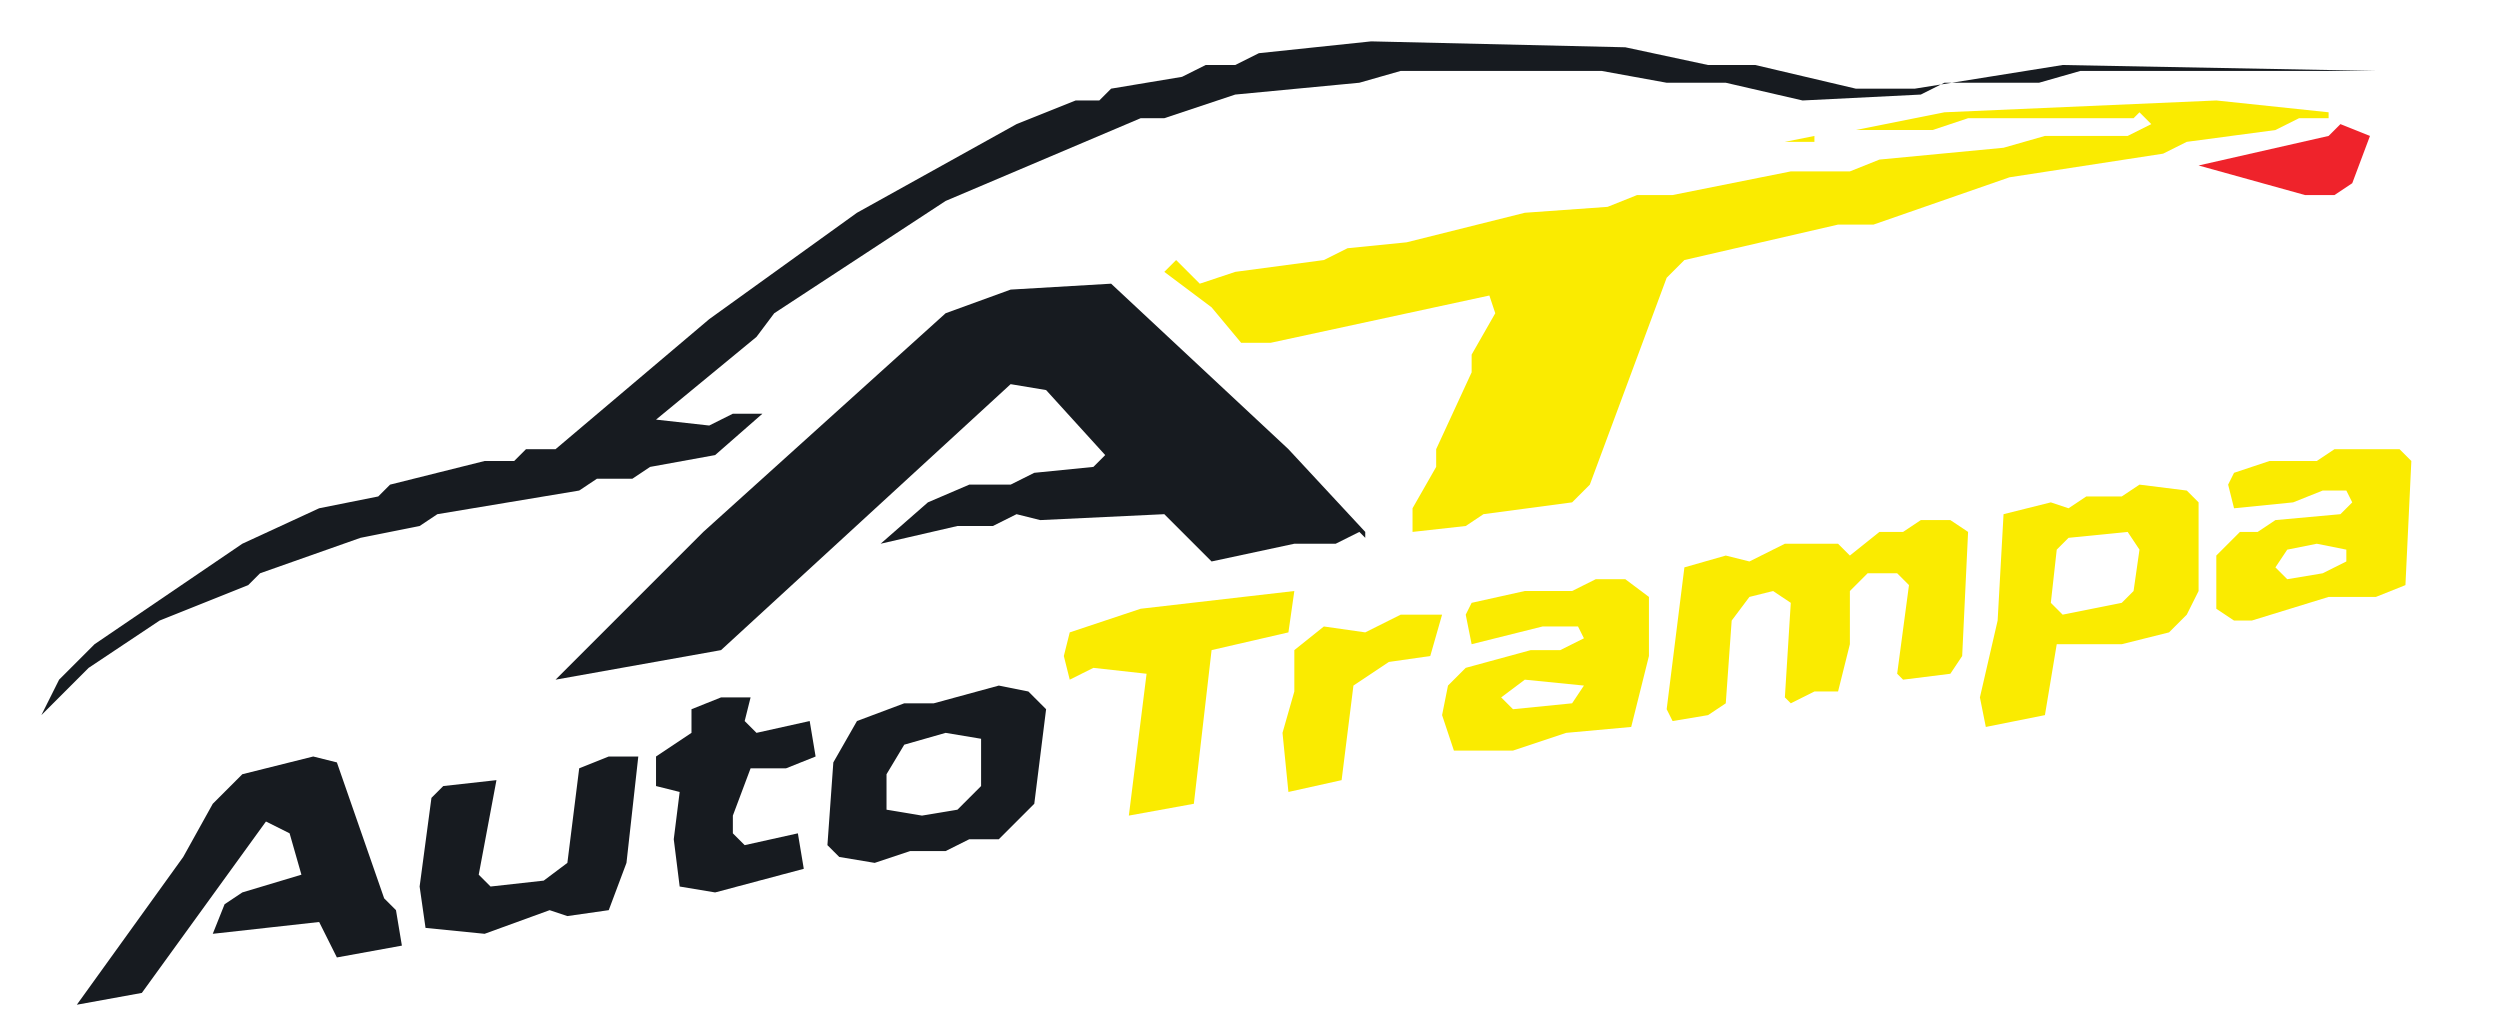
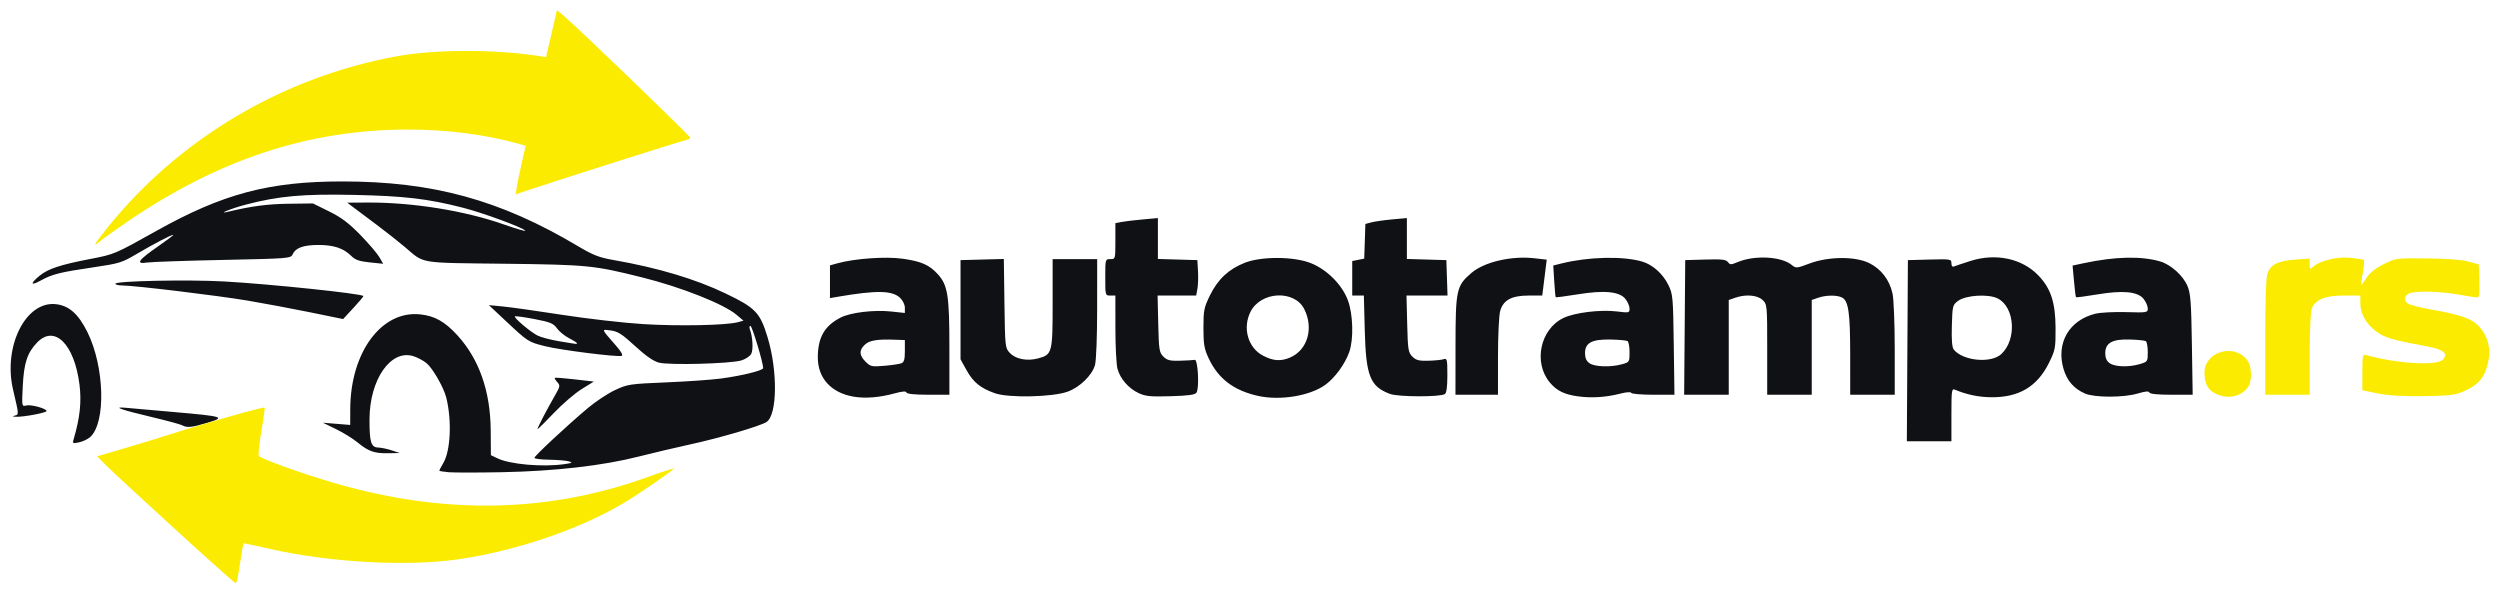
- <svg xmlns="http://www.w3.org/2000/svg" viewBox="0 0 423 175">
-   <path fill="#171B20" fill-rule="evenodd" d="M108 128 L103 128 L98 130 L96 146 L92 149 L83 150 L81 148 L84 132 L75 133 L73 135 L71 150 L72 157 L82 158 L93 154 L96 155 L103 154 L106 146ZM57 129 L53 128 L41 131 L36 136 L31 145 L13 170 L24 168 L45 139 L49 141 L51 148 L41 151 L38 153 L36 158 L54 156 L57 162 L68 160 L67 154 L65 152ZM137 122 L128 124 L126 122 L127 118 L122 118 L117 120 L117 124 L111 128 L111 133 L115 134 L114 142 L115 150 L121 151 L136 147 L135 141 L126 143 L124 141 L124 138 L127 130 L133 130 L138 128ZM177 120 L174 117 L169 116 L158 119 L153 119 L145 122 L141 129 L140 143 L142 145 L148 146 L154 144 L160 144 L164 142 L169 142 L175 136ZM166 125 L166 133 L162 137 L156 138 L150 137 L150 131 L153 126 L160 124ZM231 90 L218 76 L188 48 L171 49 L160 53 L119 90 L94 115 L122 110 L171 65 L177 66 L187 77 L185 79 L175 80 L171 82 L164 82 L157 85 L149 92 L162 89 L168 89 L172 87 L176 88 L197 87 L205 95 L219 92 L226 92 L230 90 L231 91ZM402 12 L349 11 L324 15 L314 15 L297 11 L289 11 L275 8 L232 7 L213 9 L209 11 L204 11 L200 13 L188 15 L186 17 L182 17 L172 21 L145 36 L120 54 L94 76 L89 76 L87 78 L82 78 L66 82 L64 84 L54 86 L41 92 L16 109 L10 115 L7 121 L15 113 L27 105 L42 99 L44 97 L61 91 L71 89 L74 87 L98 83 L101 81 L107 81 L110 79 L121 77 L129 70 L124 70 L120 72 L111 71 L128 57 L131 53 L160 34 L193 20 L197 20 L209 16 L230 14 L237 12 L271 12 L282 14 L292 14 L305 17 L325 16 L329 14 L345 14 L352 12Z" />
-   <path fill="#FAEB00" fill-rule="evenodd" d="M244 104 L237 104 L231 107 L224 106 L219 110 L219 117 L217 124 L218 134 L227 132 L229 116 L235 112 L242 111ZM219 100 L193 103 L181 107 L180 111 L181 115 L185 113 L194 114 L191 138 L202 136 L205 110 L218 107ZM279 101 L275 98 L270 98 L266 100 L258 100 L249 102 L248 104 L249 109 L261 106 L267 106 L268 108 L264 110 L259 110 L248 113 L245 116 L244 121 L246 127 L256 127 L265 124 L276 123 L279 111ZM254 118 L258 115 L268 116 L266 119 L256 120ZM333 90 L330 88 L325 88 L322 90 L318 90 L313 94 L311 92 L302 92 L296 95 L292 94 L285 96 L282 120 L283 122 L289 121 L292 119 L293 105 L296 101 L300 100 L303 102 L302 118 L303 119 L307 117 L311 117 L313 109 L313 100 L316 97 L321 97 L323 99 L321 114 L322 115 L330 114 L332 111ZM370 83 L362 82 L359 84 L353 84 L350 86 L347 85 L339 87 L338 105 L335 118 L336 123 L346 121 L348 109 L359 109 L367 107 L370 104 L372 100 L372 85ZM360 90 L362 93 L361 100 L359 102 L349 104 L347 102 L348 93 L350 91ZM408 78 L406 76 L395 76 L392 78 L384 78 L378 80 L377 82 L378 86 L388 85 L393 83 L397 83 L398 85 L396 87 L385 88 L382 90 L379 90 L375 94 L375 103 L378 105 L381 105 L394 101 L402 101 L407 99ZM397 93 L397 95 L393 97 L387 98 L385 96 L387 93 L392 92ZM302 24 L307 24 L307 23ZM394 19 L375 17 L329 19 L314 22 L327 22 L333 20 L361 20 L362 19 L364 21 L360 23 L346 23 L339 25 L318 27 L313 29 L303 29 L283 33 L277 33 L272 35 L258 36 L238 41 L228 42 L224 44 L209 46 L203 48 L199 44 L197 46 L205 52 L210 58 L215 58 L252 50 L253 53 L249 60 L249 63 L243 76 L243 79 L239 86 L239 90 L248 89 L251 87 L266 85 L269 82 L282 47 L285 44 L311 38 L317 38 L340 30 L366 26 L370 24 L385 22 L389 20 L394 20Z" />
-   <path fill="#EF232B" fill-rule="evenodd" d="M401 23 L396 21 L394 23 L372 28 L390 33 L395 33 L398 31Z" />
+ <svg xmlns="http://www.w3.org/2000/svg" width="1235" height="293" viewBox="0 0 1235 293" role="img" aria-labelledby="title desc">
+   <path id="car-and-wordmark" fill="#101114" fill-rule="evenodd" d="M221.750,233.285 C219.137,233.068 217.000,232.716 217.000,232.502 C217.000,232.289 217.904,230.583 219.008,228.711 C222.587,222.645 223.267,207.810 220.483,196.500 C219.265,191.550 213.862,182.062 210.788,179.475 C209.205,178.143 206.174,176.533 204.053,175.898 C192.965,172.576 182.624,187.525 182.539,207.000 C182.489,218.367 183.274,220.979 186.769,221.077 C188.271,221.119 191.300,221.747 193.500,222.472 L197.500,223.790 191.815,223.895 C184.927,224.022 182.083,223.022 176.629,218.552 C174.331,216.669 169.536,213.708 165.975,211.973 L159.500,208.817 166.250,209.371 L173.000,209.925 173.017,202.212 C173.081,174.137 188.386,153.315 207.509,155.289 C214.696,156.031 219.766,158.869 225.909,165.591 C236.725,177.425 242.275,193.261 242.413,212.679 L242.500,224.858 245.810,226.442 C251.999,229.402 268.006,230.803 278.610,229.313 C282.756,228.730 283.120,228.517 281.000,227.912 C279.625,227.520 275.238,227.155 271.250,227.100 C267.262,227.045 264.000,226.628 264.000,226.174 C264.000,225.243 279.931,210.403 290.418,201.567 C294.223,198.361 300.249,194.374 303.809,192.709 C310.020,189.802 311.043,189.648 329.088,188.895 C339.431,188.463 351.630,187.605 356.197,186.988 C366.849,185.548 377.000,183.023 377.000,181.813 C377.000,179.130 371.537,161.000 370.729,161.000 C370.210,161.000 370.080,161.767 370.440,162.705 C371.831,166.330 372.185,172.786 371.104,174.806 C370.484,175.965 368.294,177.424 366.238,178.050 C360.875,179.682 330.460,180.488 325.456,179.131 C322.716,178.388 318.920,175.738 313.691,170.920 C307.297,165.028 305.242,163.711 301.735,163.257 C296.937,162.634 296.748,162.104 304.465,170.943 C306.907,173.741 307.885,175.538 307.105,175.798 C305.041,176.486 276.990,172.954 269.352,171.044 C260.974,168.949 260.834,168.860 249.909,158.617 L241.500,150.733 248.500,151.406 C252.350,151.776 265.625,153.649 278.000,155.568 C290.375,157.487 308.375,159.538 318.000,160.125 C335.262,161.177 358.758,160.705 364.391,159.191 L367.281,158.415 363.891,155.544 C357.534,150.162 336.530,141.848 317.000,136.982 C293.233,131.062 290.327,130.776 249.000,130.287 C206.123,129.781 209.891,130.417 200.000,122.019 C196.975,119.451 190.639,114.458 185.919,110.925 C181.200,107.391 176.025,103.513 174.419,102.306 L171.500,100.111 181.500,100.056 C203.817,99.934 229.572,104.070 248.903,110.879 C254.997,113.025 259.755,114.412 259.475,113.960 C258.561,112.481 238.504,105.109 228.394,102.536 C211.207,98.162 199.789,96.827 174.972,96.288 C149.739,95.741 137.706,96.818 121.415,101.085 C114.217,102.971 106.678,106.061 113.000,104.534 C124.144,101.843 132.205,100.784 142.549,100.653 L154.597,100.500 162.549,104.425 C168.631,107.427 172.263,110.158 178.000,116.044 C182.125,120.276 186.354,125.217 187.397,127.023 L189.294,130.306 182.667,129.627 C177.461,129.094 175.497,128.406 173.510,126.419 C169.719,122.628 164.825,120.998 157.282,121.015 C149.837,121.031 145.992,122.425 144.576,125.621 C143.675,127.655 142.815,127.724 110.076,128.405 C91.609,128.789 74.753,129.372 72.617,129.701 C66.837,130.590 68.222,128.545 77.983,121.778 C82.567,118.600 86.006,116.000 85.626,116.000 C84.535,116.000 75.714,120.612 67.374,125.543 C60.259,129.749 58.824,130.189 46.123,132.055 C29.739,134.463 25.804,135.445 20.250,138.512 C15.094,141.359 14.716,140.204 19.510,136.252 C23.699,132.800 29.744,130.789 44.455,127.958 C56.618,125.616 56.548,125.646 77.173,114.104 C110.037,95.713 132.804,89.646 169.000,89.632 C213.826,89.615 247.090,98.741 285.512,121.601 C293.039,126.079 295.954,127.212 303.196,128.475 C324.950,132.269 343.610,137.845 358.500,145.003 C373.268,152.101 375.444,154.367 379.148,166.500 C384.256,183.231 383.999,205.015 378.652,208.475 C375.530,210.496 355.482,216.379 341.000,219.525 C334.125,221.018 322.650,223.725 315.500,225.540 C297.674,230.064 274.051,232.769 248.000,233.268 C236.175,233.495 224.363,233.503 221.750,233.285Z M285.000,169.520 C285.000,169.257 283.238,168.142 281.084,167.043 C278.931,165.944 276.258,163.767 275.146,162.204 C273.397,159.749 271.883,159.125 263.973,157.603 C258.941,156.635 254.617,156.050 254.364,156.303 C253.730,156.937 261.842,163.826 265.439,165.709 C267.056,166.555 271.781,167.820 275.939,168.521 C285.566,170.143 285.000,170.081 285.000,169.520Z M36.407,216.861 C39.492,206.428 40.338,198.475 39.267,189.989 C36.734,169.924 26.916,160.219 18.287,169.250 C13.465,174.296 11.821,179.306 11.252,190.690 C10.747,200.808 10.759,200.876 12.945,200.304 C15.277,199.694 23.000,201.809 23.000,203.057 C23.000,203.906 11.525,206.057 7.918,205.884 C6.063,205.795 5.931,205.657 7.350,205.291 C9.369,204.771 9.386,205.024 6.457,192.500 C1.450,171.091 12.730,148.582 27.625,150.261 C34.113,150.993 38.724,155.083 43.191,164.073 C51.641,181.079 52.400,208.706 44.613,215.847 C43.451,216.912 40.972,218.108 39.104,218.504 C35.883,219.186 35.744,219.101 36.407,216.861Z M942.240,173.250 L942.500,128.500 953.250,128.216 C963.621,127.942 964.000,128.007 964.000,130.050 C964.000,131.356 964.478,131.966 965.250,131.642 C965.938,131.354 969.593,130.131 973.373,128.924 C985.884,124.931 998.778,127.647 1006.863,135.978 C1013.092,142.396 1015.383,149.348 1015.447,162.021 C1015.497,171.950 1015.315,172.918 1012.208,179.229 C1006.405,191.017 997.307,196.408 983.506,196.235 C977.358,196.158 971.635,194.959 965.750,192.513 C964.135,191.842 964.000,192.800 964.000,204.893 L964.000,218.000 952.990,218.000 L941.979,218.000 942.240,173.250Z M988.615,174.937 C996.364,167.791 995.383,151.835 986.927,147.462 C982.367,145.104 971.117,145.777 967.282,148.636 C964.595,150.639 964.490,151.060 964.214,160.959 C964.012,168.204 964.305,171.664 965.214,172.762 C969.807,178.314 983.568,179.592 988.615,174.937Z M268.447,205.750 C270.262,202.312 272.908,197.488 274.328,195.029 C276.721,190.887 276.792,190.427 275.295,188.773 C274.406,187.791 273.864,186.836 274.089,186.651 C274.315,186.466 278.742,186.806 283.926,187.407 L293.352,188.500 287.357,192.200 C284.059,194.235 277.900,199.522 273.670,203.950 C269.440,208.377 265.792,212.000 265.564,212.000 C265.335,212.000 266.633,209.188 268.447,205.750Z M90.000,210.090 C89.175,209.623 82.425,207.798 75.000,206.034 C59.228,202.288 55.104,200.784 62.500,201.475 C65.250,201.732 76.050,202.688 86.500,203.598 C110.429,205.684 111.675,206.098 102.392,208.874 C94.709,211.172 92.325,211.406 90.000,210.090Z M421.770,195.968 C410.637,194.094 404.000,186.854 404.000,176.586 C404.000,166.732 407.284,160.985 415.261,156.882 C420.160,154.363 431.745,152.972 440.250,153.882 L447.000,154.604 447.000,151.976 C447.000,150.513 445.961,148.373 444.655,147.146 C440.715,143.445 433.050,143.314 413.750,146.619 L410.000,147.262 410.000,139.178 L410.000,131.094 413.750,130.059 C422.294,127.699 437.580,126.629 445.909,127.807 C455.089,129.105 459.044,130.833 463.183,135.354 C468.203,140.837 469.000,145.815 469.000,171.682 L469.000,195.000 458.583,195.000 C451.944,195.000 448.035,194.604 447.803,193.908 C447.550,193.150 445.767,193.277 441.969,194.324 C434.615,196.351 427.489,196.931 421.770,195.968Z M445.250,179.465 C446.616,178.935 447.000,177.604 447.000,173.393 L447.000,168.000 442.250,167.825 C433.373,167.498 429.553,168.117 427.250,170.258 C424.305,172.995 424.406,175.497 427.592,178.683 C430.007,181.098 430.638,181.236 436.842,180.710 C440.504,180.399 444.288,179.839 445.250,179.465Z M621.389,195.557 C609.433,192.868 601.794,187.054 597.120,177.086 C594.868,172.285 594.500,170.163 594.500,161.979 C594.500,153.233 594.768,151.913 597.792,145.771 C601.663,137.907 606.988,132.946 614.921,129.811 C623.098,126.579 639.075,126.651 647.469,129.957 C655.489,133.115 662.945,140.565 665.846,148.319 C668.429,155.220 668.764,167.582 666.540,173.885 C664.445,179.825 659.468,186.648 654.727,190.083 C647.119,195.594 632.342,198.020 621.389,195.557Z M637.282,176.629 C645.910,172.953 649.074,162.179 644.309,152.706 C639.463,143.073 622.838,143.896 617.752,154.020 C613.697,162.090 616.535,171.904 624.036,175.750 C629.077,178.335 632.712,178.576 637.282,176.629Z M779.776,195.831 C772.883,194.925 769.099,193.095 765.658,189.005 C757.376,179.162 760.813,162.658 772.302,157.096 C777.830,154.420 790.649,152.850 798.750,153.856 C804.744,154.601 805.000,154.544 805.000,152.451 C805.000,151.251 804.092,149.115 802.982,147.705 C800.056,143.985 792.519,143.262 779.229,145.428 C773.490,146.363 768.673,146.987 768.523,146.814 C768.374,146.641 768.040,143.048 767.781,138.830 L767.311,131.159 771.405,130.139 C784.657,126.839 801.739,126.437 811.194,129.202 C816.405,130.727 821.427,135.199 824.160,140.749 C826.388,145.273 826.516,146.682 826.840,170.250 L827.179,195.000 816.673,195.000 C810.894,195.000 806.017,194.583 805.833,194.074 C805.639,193.534 803.415,193.685 800.500,194.437 C793.513,196.239 786.478,196.712 779.776,195.831Z M801.250,179.947 C804.931,178.925 805.000,178.815 805.000,174.012 C805.000,171.320 804.545,168.837 803.989,168.493 C803.433,168.150 799.671,167.805 795.628,167.728 C786.357,167.551 783.000,169.342 783.000,174.466 C783.000,176.867 783.662,178.351 785.223,179.443 C787.792,181.243 795.689,181.492 801.250,179.947Z M491.479,194.256 C484.243,191.671 480.793,188.860 477.449,182.824 L474.500,177.500 474.500,153.000 L474.500,128.500 485.196,128.217 L495.891,127.933 496.196,149.888 C496.494,171.381 496.550,171.896 498.859,174.352 C501.748,177.425 507.394,178.509 512.851,177.040 C519.798,175.170 520.000,174.399 520.000,149.777 L520.000,128.000 531.000,128.000 L542.000,128.000 541.994,152.250 C541.991,166.236 541.540,178.115 540.929,180.315 C539.524,185.377 533.443,191.295 527.393,193.490 C519.960,196.186 498.183,196.650 491.479,194.256Z M562.459,194.183 C557.501,191.854 553.417,187.163 552.044,182.219 C551.476,180.174 551.009,171.188 551.006,162.250 L551.000,146.000 548.500,146.000 C546.019,146.000 546.000,145.933 546.000,137.000 C546.000,128.067 546.019,128.000 548.500,128.000 C550.979,128.000 551.000,127.925 551.000,119.125 L551.000,110.250 553.847,109.681 C555.413,109.367 560.138,108.799 564.347,108.418 L572.000,107.724 572.000,117.826 L572.000,127.928 581.750,128.214 L591.500,128.500 591.813,134.000 C591.985,137.025 591.852,140.963 591.517,142.750 L590.909,146.000 581.379,146.000 L571.849,146.000 572.174,159.975 C572.474,172.823 572.678,174.128 574.708,176.155 C576.542,177.987 577.931,178.332 582.913,178.195 C586.212,178.104 589.493,177.911 590.205,177.765 C591.782,177.442 592.550,191.671 591.078,193.943 C590.374,195.030 587.232,195.471 578.322,195.733 C568.315,196.027 565.879,195.789 562.459,194.183Z M686.684,194.604 C676.838,190.956 674.777,185.782 674.194,163.250 L673.748,146.000 670.874,146.000 L668.000,146.000 668.000,137.475 L668.000,128.950 670.963,128.357 L673.926,127.765 674.213,119.202 L674.500,110.639 677.500,109.839 C679.150,109.399 683.763,108.743 687.750,108.381 L695.000,107.724 695.000,117.826 L695.000,127.928 704.750,128.214 L714.500,128.500 714.789,137.250 L715.078,146.000 704.943,146.000 L694.808,146.000 695.154,159.974 C695.472,172.800 695.681,174.128 697.706,176.151 C699.508,177.952 700.948,178.328 705.577,178.207 C708.694,178.125 712.089,177.789 713.122,177.461 C714.859,176.910 715.000,177.504 715.000,185.374 C715.000,191.090 714.590,194.143 713.750,194.676 C711.391,196.175 690.776,196.120 686.684,194.604Z M1030.000,194.406 C1024.513,192.029 1021.077,188.073 1019.356,182.152 C1015.656,169.426 1022.152,158.184 1035.050,154.990 C1037.552,154.370 1044.416,154.007 1050.302,154.182 C1060.633,154.489 1061.004,154.427 1061.002,152.385 C1061.001,151.222 1060.092,149.115 1058.982,147.705 C1056.084,144.020 1048.796,143.312 1035.927,145.464 C1030.368,146.393 1025.690,147.006 1025.532,146.827 C1025.373,146.647 1024.929,143.057 1024.546,138.849 L1023.848,131.198 1029.174,130.055 C1044.818,126.698 1057.925,126.399 1067.236,129.189 C1072.454,130.752 1078.409,136.122 1080.587,141.227 C1082.145,144.878 1082.466,149.104 1082.795,170.250 L1083.179,195.000 1072.673,195.000 C1065.905,195.000 1062.036,194.608 1061.799,193.897 C1061.544,193.131 1059.784,193.283 1056.034,194.397 C1049.084,196.461 1034.756,196.466 1030.000,194.406Z M1057.134,179.842 C1060.922,178.707 1061.000,178.587 1061.000,173.901 C1061.000,171.270 1060.566,168.850 1060.036,168.522 C1059.506,168.195 1055.994,167.834 1052.232,167.720 C1043.489,167.456 1040.000,169.380 1040.000,174.466 C1040.000,176.867 1040.662,178.351 1042.223,179.443 C1044.849,181.283 1051.712,181.466 1057.134,179.842Z M719.022,170.750 C719.047,143.104 719.469,141.178 726.903,134.815 C733.229,129.400 746.597,126.289 757.997,127.579 L764.082,128.268 763.541,132.634 C763.244,135.035 762.747,139.025 762.439,141.500 L761.877,146.000 755.189,146.004 C746.686,146.008 742.581,148.245 741.067,153.698 C740.486,155.789 740.009,165.938 740.006,176.250 L740.000,195.000 729.500,195.000 L719.000,195.000 719.022,170.750Z M832.237,161.750 L832.500,128.500 842.485,128.211 C850.570,127.977 852.685,128.216 853.599,129.467 C854.618,130.859 855.094,130.859 858.439,129.461 C866.784,125.974 879.878,126.651 885.047,130.837 C887.220,132.596 887.475,132.577 893.892,130.174 C903.272,126.660 916.413,126.562 923.361,129.953 C929.278,132.840 933.478,138.341 934.928,145.100 C935.518,147.849 936.000,160.201 936.000,172.549 L936.000,195.000 925.000,195.000 L914.000,195.000 913.994,175.250 C913.989,154.566 913.162,148.692 910.022,147.012 C907.542,145.685 902.089,145.724 898.149,147.098 L895.000,148.196 895.000,171.598 L895.000,195.000 884.000,195.000 L873.000,195.000 873.000,172.674 C873.000,150.631 872.971,150.321 870.686,148.174 C868.082,145.729 862.378,145.275 857.149,147.098 L854.000,148.196 854.000,171.598 L854.000,195.000 842.987,195.000 L831.973,195.000 832.237,161.750Z M153.500,154.340 C144.700,152.536 130.750,149.920 122.500,148.526 C107.527,145.997 66.404,141.033 60.250,141.011 C58.462,141.005 57.000,140.619 57.000,140.154 C57.000,138.775 93.176,138.037 111.000,139.053 C133.905,140.358 178.433,145.020 179.539,146.229 C179.676,146.378 177.473,149.002 174.644,152.060 L169.500,157.619 153.500,154.340Z" />
+   <path id="swap-arrows-and-domain" fill="#FAEB00" fill-rule="evenodd" d="M86.500,261.431 C70.550,246.869 55.353,232.813 52.729,230.195 L47.959,225.435 61.229,221.528 C68.528,219.380 79.000,216.185 84.500,214.428 C102.813,208.580 130.186,200.853 130.715,201.382 C130.916,201.582 130.190,206.866 129.102,213.123 C128.015,219.380 127.470,224.851 127.892,225.279 C129.427,226.840 149.879,234.167 164.971,238.564 C219.507,254.450 270.973,253.450 320.316,235.546 C327.000,233.120 332.620,231.286 332.804,231.471 C333.240,231.907 316.284,243.604 308.271,248.395 C286.153,261.619 253.910,272.511 225.216,276.451 C199.919,279.924 161.788,277.701 133.000,271.074 C126.125,269.492 120.401,268.289 120.281,268.401 C120.160,268.514 119.551,271.957 118.928,276.053 C117.262,286.996 117.034,288.005 116.231,287.953 C115.829,287.928 102.450,275.993 86.500,261.431Z M1094.383,194.417 C1090.699,192.599 1089.000,189.339 1089.000,184.088 C1089.000,173.830 1103.473,169.429 1109.984,177.707 C1112.561,180.983 1112.694,188.588 1110.228,191.633 C1106.562,196.159 1100.185,197.279 1094.383,194.417Z M1174.750,194.359 L1167.000,192.817 1167.000,183.841 C1167.000,175.770 1167.176,174.915 1168.750,175.363 C1183.673,179.611 1203.555,180.852 1206.690,177.731 C1209.644,174.789 1207.289,172.684 1199.402,171.215 C1181.508,167.883 1177.932,166.830 1173.733,163.651 C1168.740,159.871 1166.004,154.951 1166.002,149.750 L1166.000,146.000 1157.750,146.004 C1148.477,146.008 1143.715,147.988 1141.975,152.566 C1141.439,153.976 1141.000,164.101 1141.000,175.065 L1141.000,195.000 1130.000,195.000 L1119.000,195.000 1119.000,166.649 C1119.000,149.012 1119.406,137.133 1120.075,135.215 C1121.647,130.705 1125.140,128.911 1133.593,128.271 L1141.000,127.711 1141.000,130.511 C1141.000,133.106 1141.127,133.196 1142.750,131.745 C1146.154,128.702 1154.681,126.682 1161.232,127.366 C1164.590,127.717 1167.536,128.203 1167.778,128.445 C1168.020,128.687 1167.764,131.499 1167.209,134.693 C1166.654,137.887 1166.305,140.612 1166.433,140.749 C1166.561,140.887 1167.753,139.312 1169.083,137.249 C1170.703,134.737 1173.479,132.510 1177.500,130.500 C1183.448,127.526 1183.635,127.501 1199.000,127.658 C1208.803,127.758 1216.338,128.332 1219.500,129.220 L1224.500,130.625 1224.790,138.813 C1225.010,144.990 1224.764,146.995 1223.790,146.980 C1223.081,146.970 1218.900,146.310 1214.500,145.515 C1205.077,143.813 1192.672,143.570 1189.934,145.035 C1187.650,146.258 1187.437,148.288 1189.422,149.935 C1190.203,150.584 1195.630,151.962 1201.480,152.997 C1216.177,155.596 1221.337,157.480 1224.911,161.552 C1229.113,166.337 1230.544,172.119 1229.177,178.780 C1227.696,185.993 1224.716,189.776 1218.091,192.853 C1212.952,195.240 1211.287,195.468 1197.500,195.675 C1187.172,195.831 1180.086,195.421 1174.750,194.359Z M47.000,120.664 C47.000,120.288 49.812,116.497 53.249,112.240 C88.585,68.469 139.323,38.358 195.350,27.909 C214.392,24.358 244.286,24.249 266.127,27.651 L269.754,28.216 272.457,16.592 L275.161,4.968 278.975,8.234 C286.297,14.502 341.000,67.252 341.000,68.043 C341.000,68.482 339.538,69.155 337.750,69.538 C335.154,70.094 278.184,88.190 259.121,94.514 L254.741,95.967 255.329,92.233 C255.653,90.180 256.763,84.789 257.797,80.252 L259.677,72.005 256.089,70.992 C240.163,66.496 220.758,64.000 201.737,64.000 C152.602,64.000 108.069,78.647 62.500,109.797 C56.450,113.932 50.487,118.223 49.250,119.332 C48.013,120.441 47.000,121.041 47.000,120.664Z" />
</svg>
